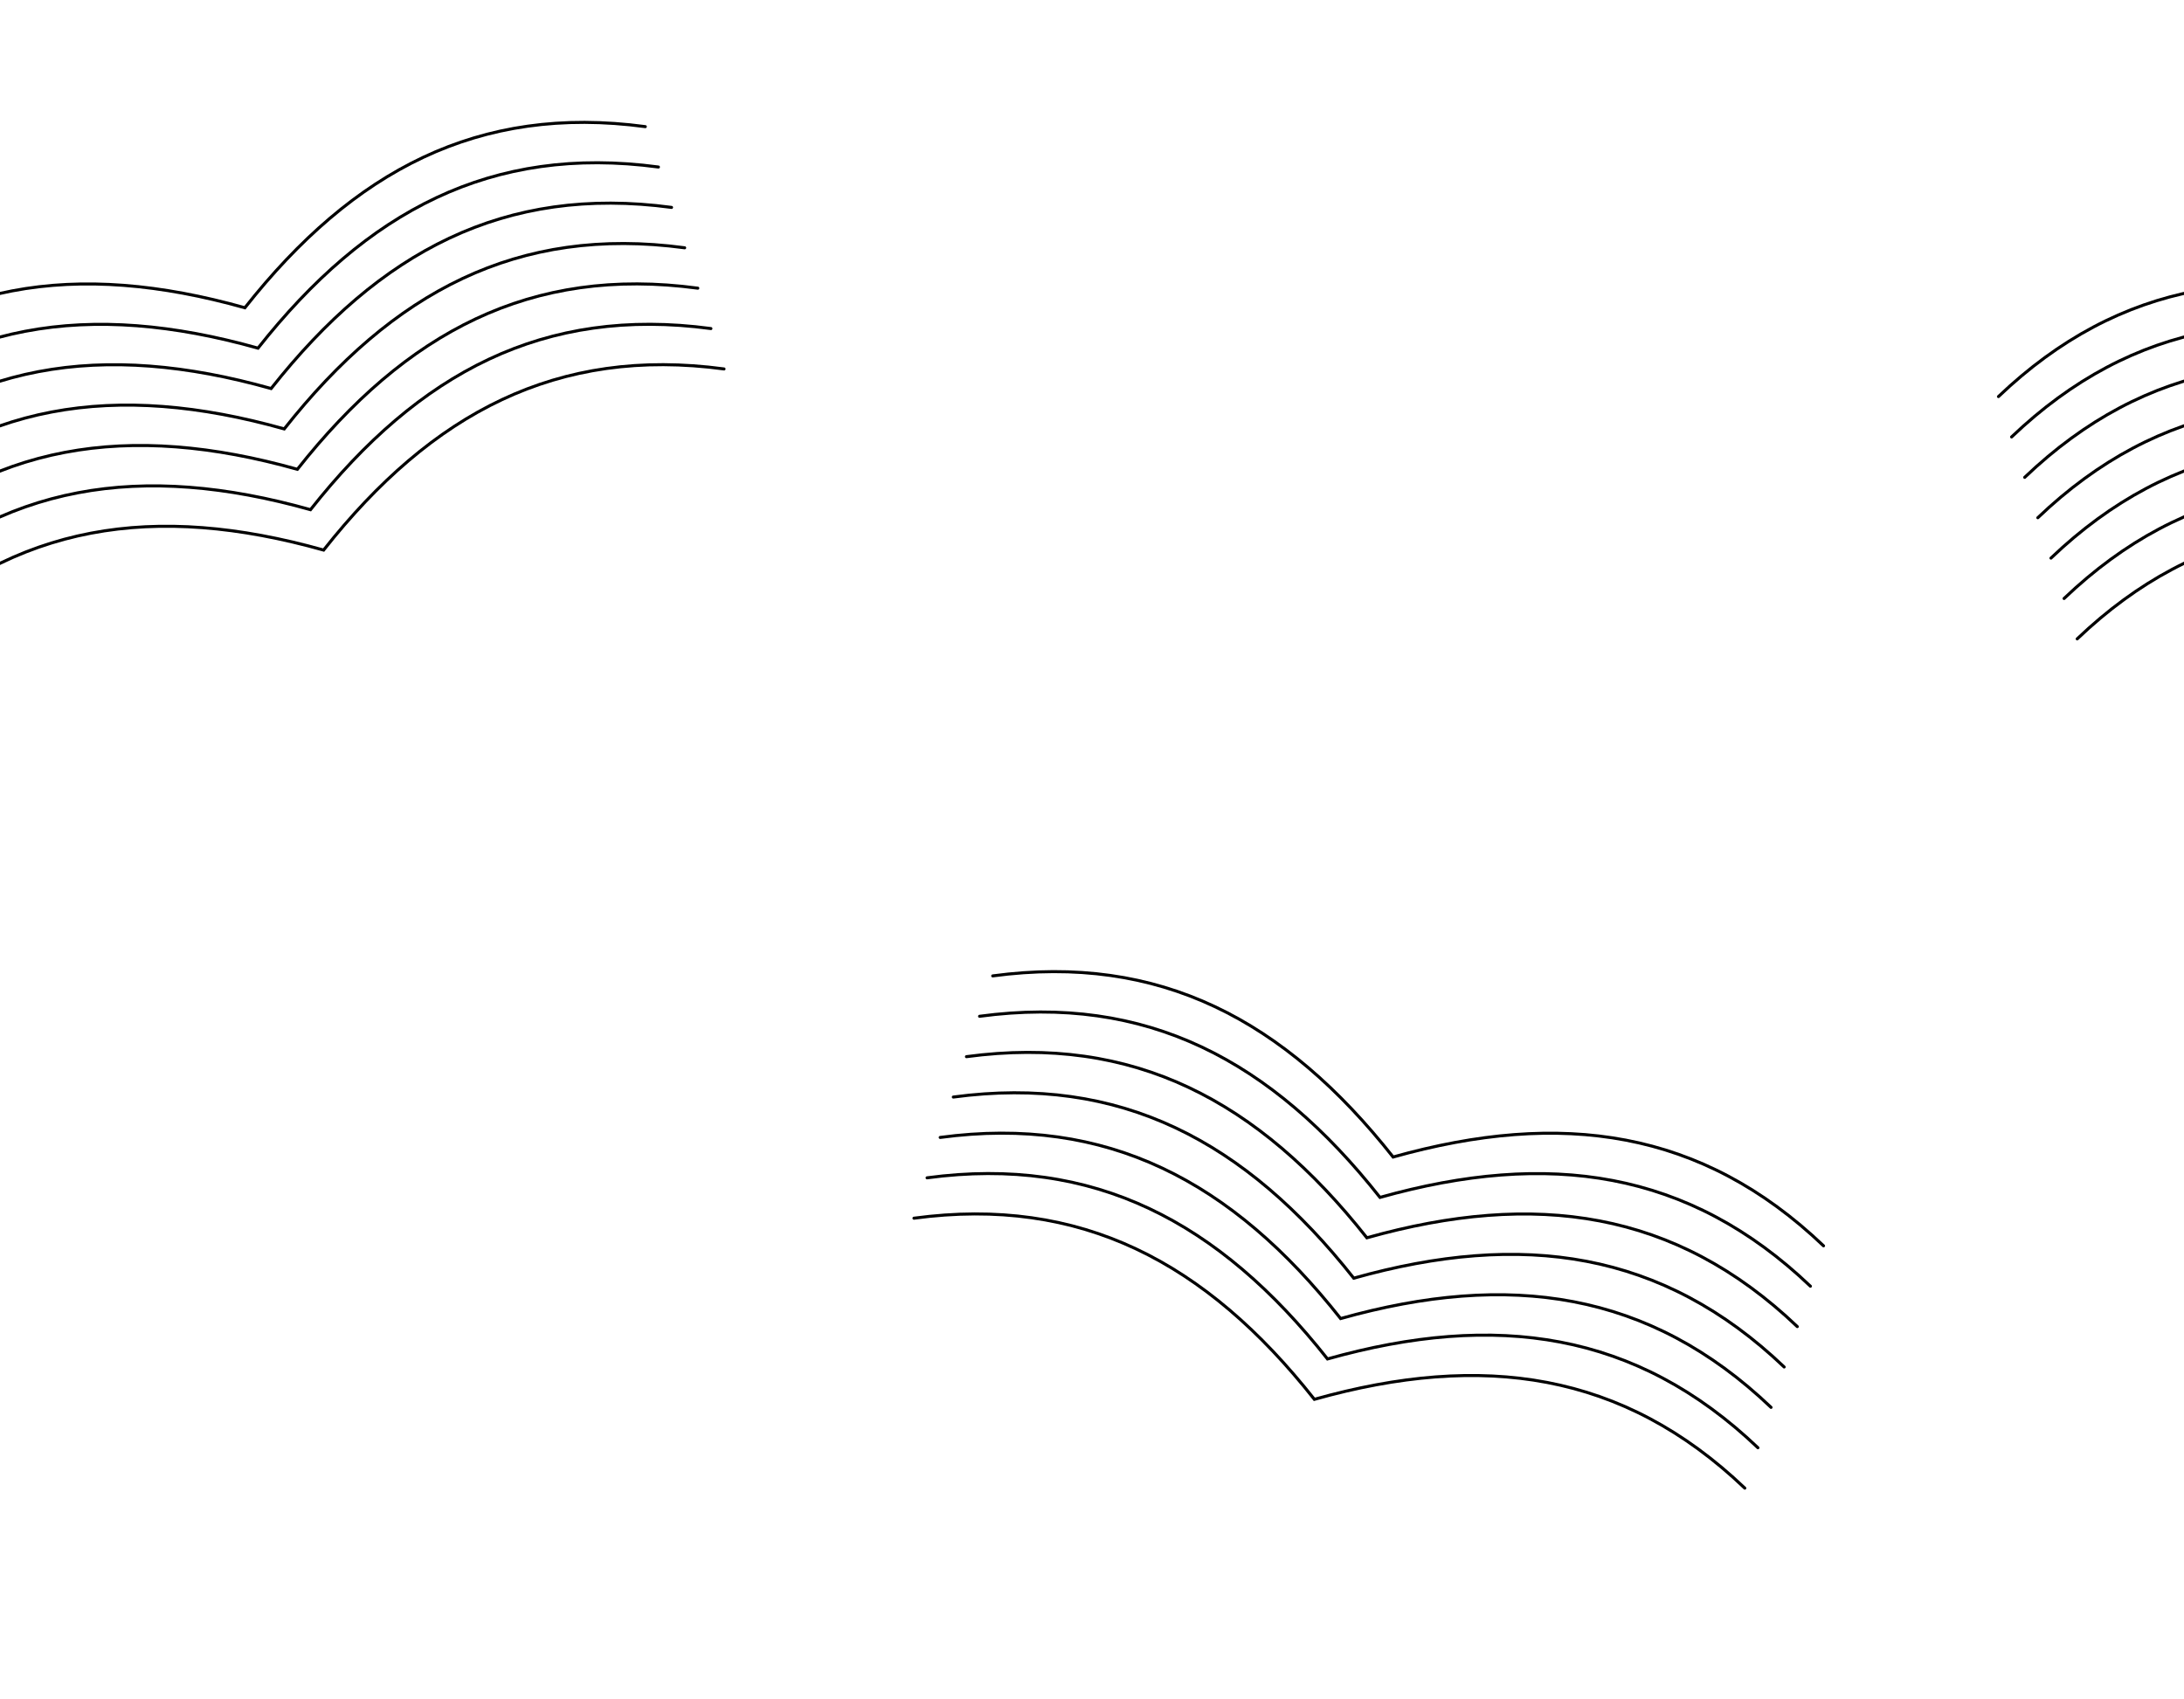
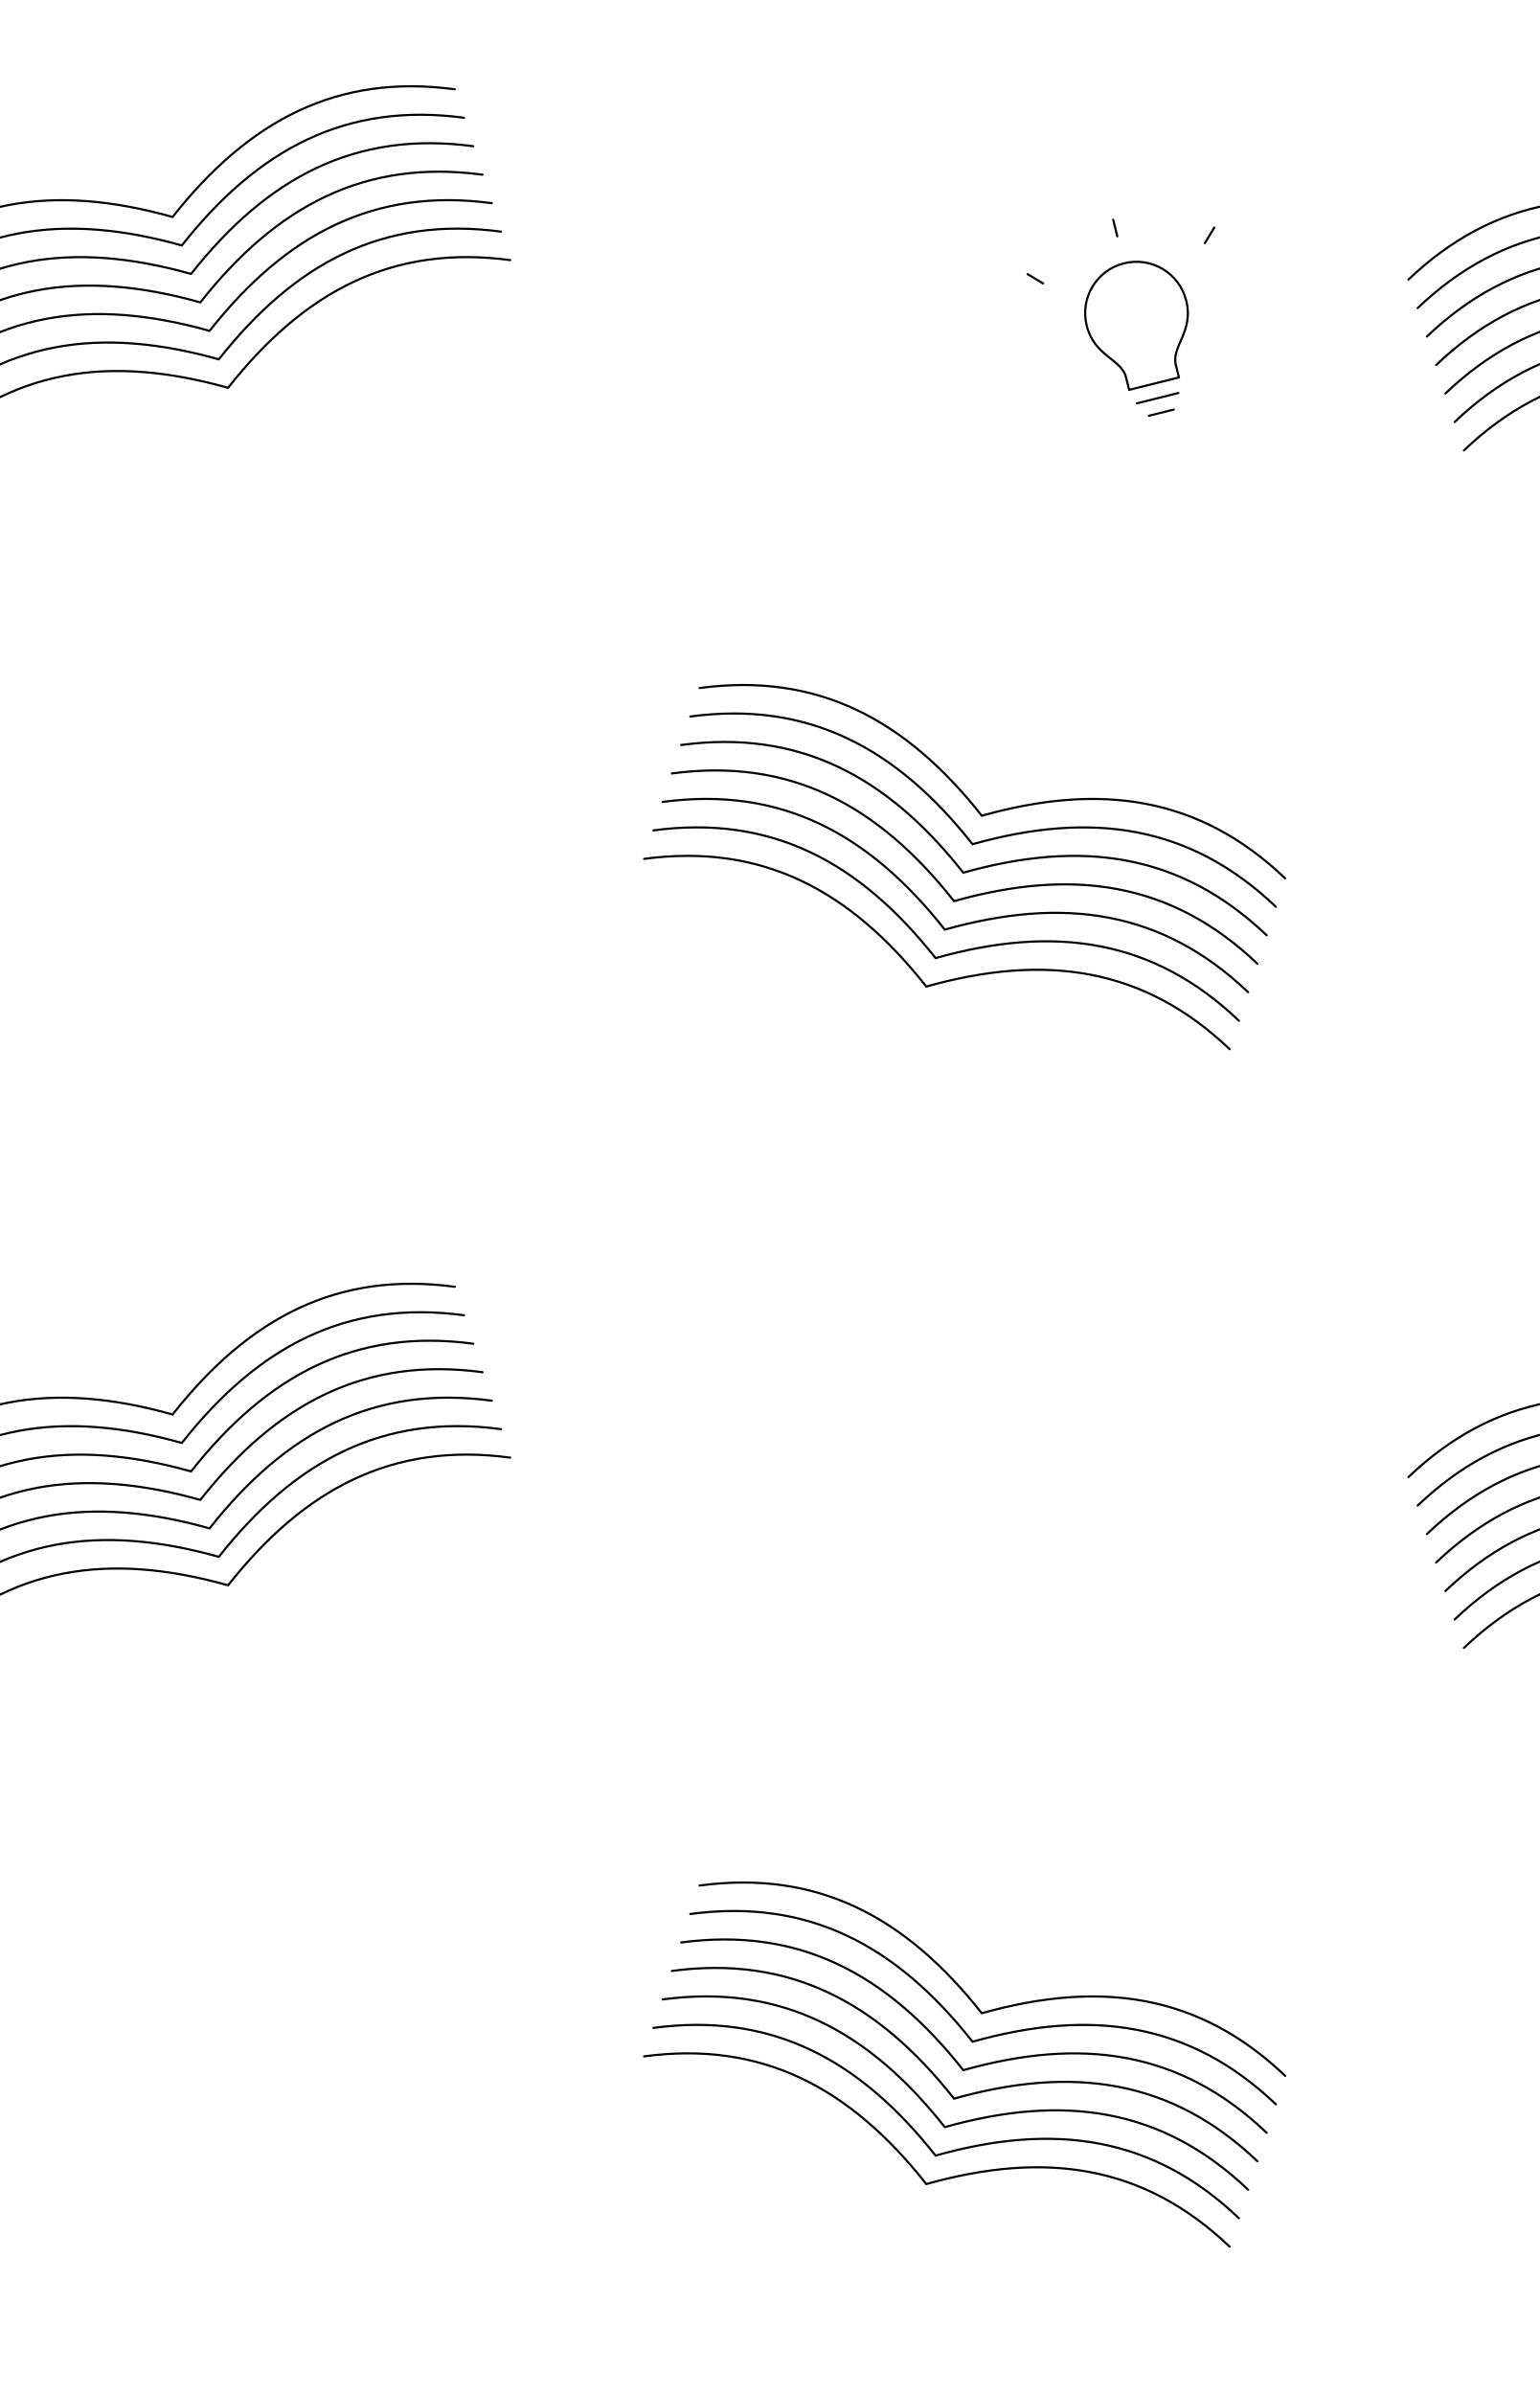
- <svg xmlns="http://www.w3.org/2000/svg" width="720" height="560" viewBox="0 0 720 560">
+ <svg xmlns="http://www.w3.org/2000/svg" width="720" height="1120" viewBox="0 0 720 1120">
  <defs>
    <g id="pages" fill="none" stroke="#000" stroke-width="1" stroke-linecap="round">
      <path d="M-144-46C-94-70-48-62 0-30C48-62 94-70 144-46" />
      <path d="M-144-32C-94-56-48-48 0-16C48-48 94-56 144-32" />
      <path d="M-144-18C-94-42-48-34 0-2C48-34 94-42 144-18" />
      <path d="M-144-4C-94-28-48-20 0 12C48-20 94-28 144-4" />
      <path d="M-144 10C-94-14-48-6 0 26C48-6 94-14 144 10" />
      <path d="M-144 24C-94 0-48 8 0 40C48 8 94 0 144 24" />
      <path d="M-144 38C-94 14-48 22 0 54C48 22 94 14 144 38" />
    </g>
+     <g id="light" fill="none" stroke="#000" stroke-width="1" stroke-linecap="round" stroke-linejoin="round">
+       <path d="M-12 20V14C-12 5-24 1-24-14a24 24 0 0 1 48 0c0 15-12 19-12 28v6" />
+       <path d="M-12 20H12M-10 27H10M-6 34H6" />
+       <path d="M0-51v-8M-39-38l-6-6M39-38l6-6" />
+     </g>
  </defs>
  <use href="#pages" transform="translate(90 130) rotate(-18)" />
  <use href="#pages" transform="translate(810 130) rotate(-18)" />
  <use href="#pages" transform="translate(450 410) rotate(18)" />
+   <use href="#pages" transform="translate(90 690) rotate(-18)" />
+   <use href="#pages" transform="translate(810 690) rotate(-18)" />
+   <use href="#pages" transform="translate(450 970) rotate(18)" />
+   <use href="#light" transform="translate(535 160) rotate(-14)" />
</svg>
